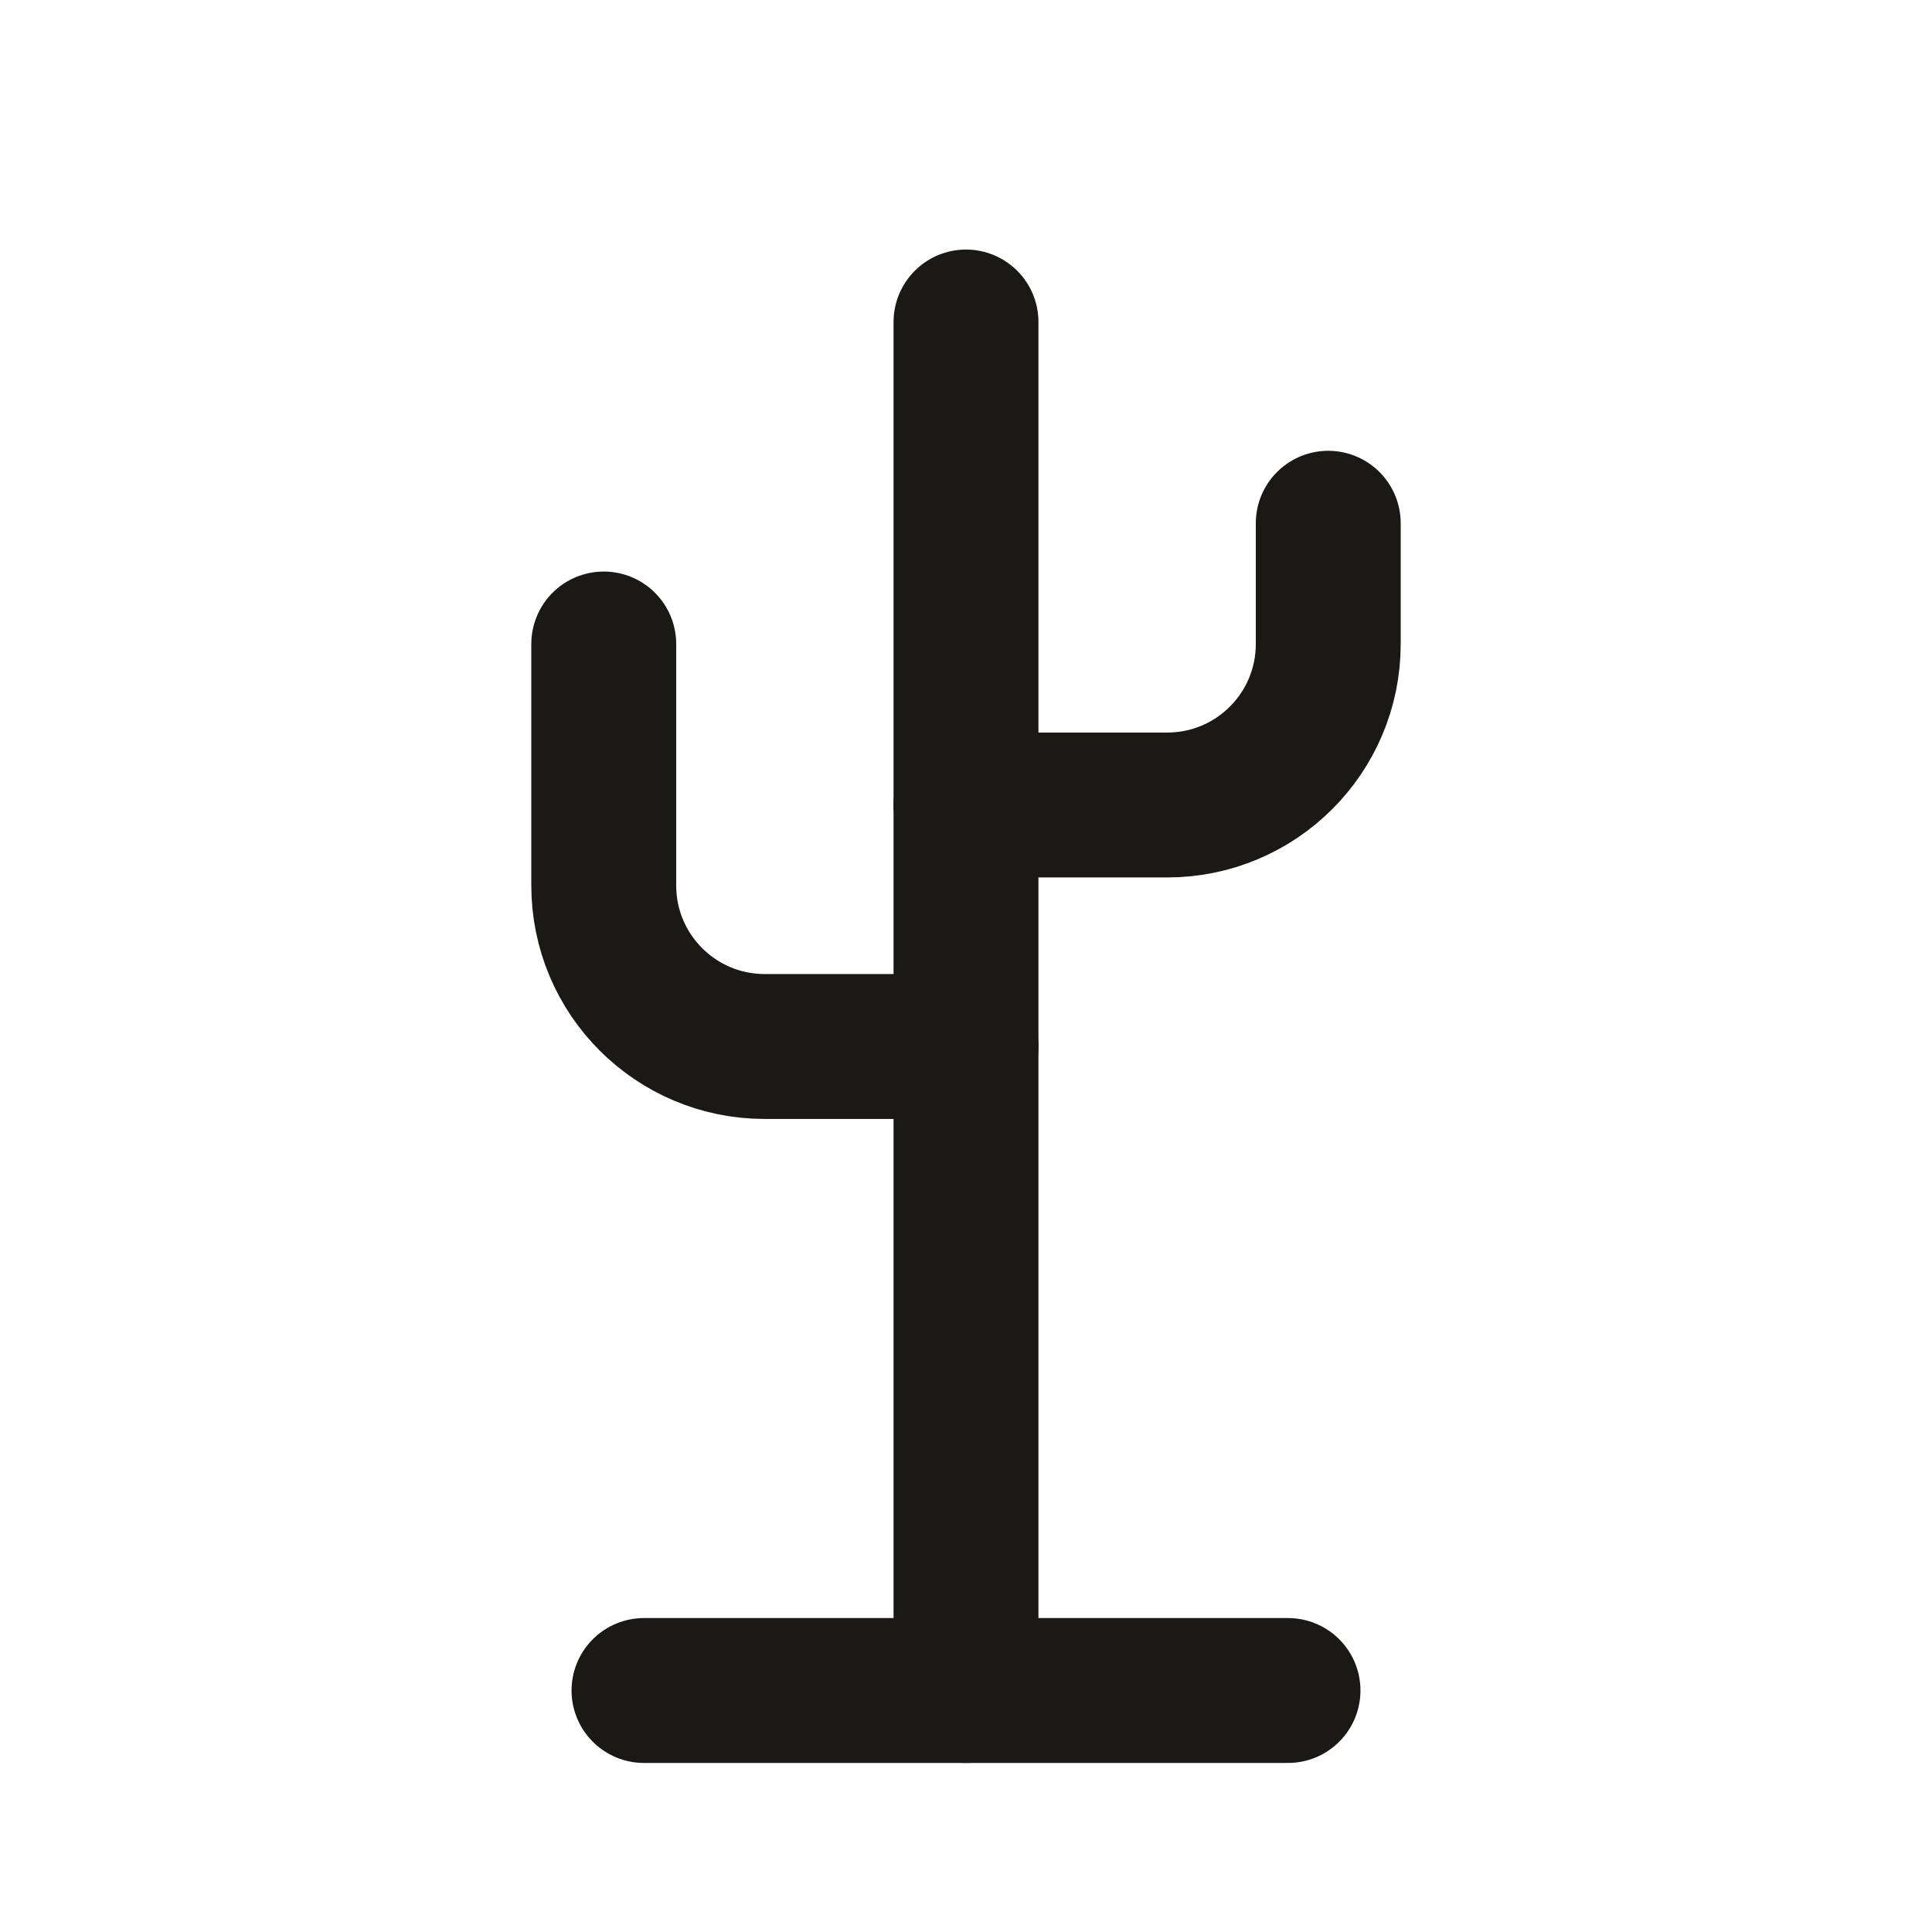
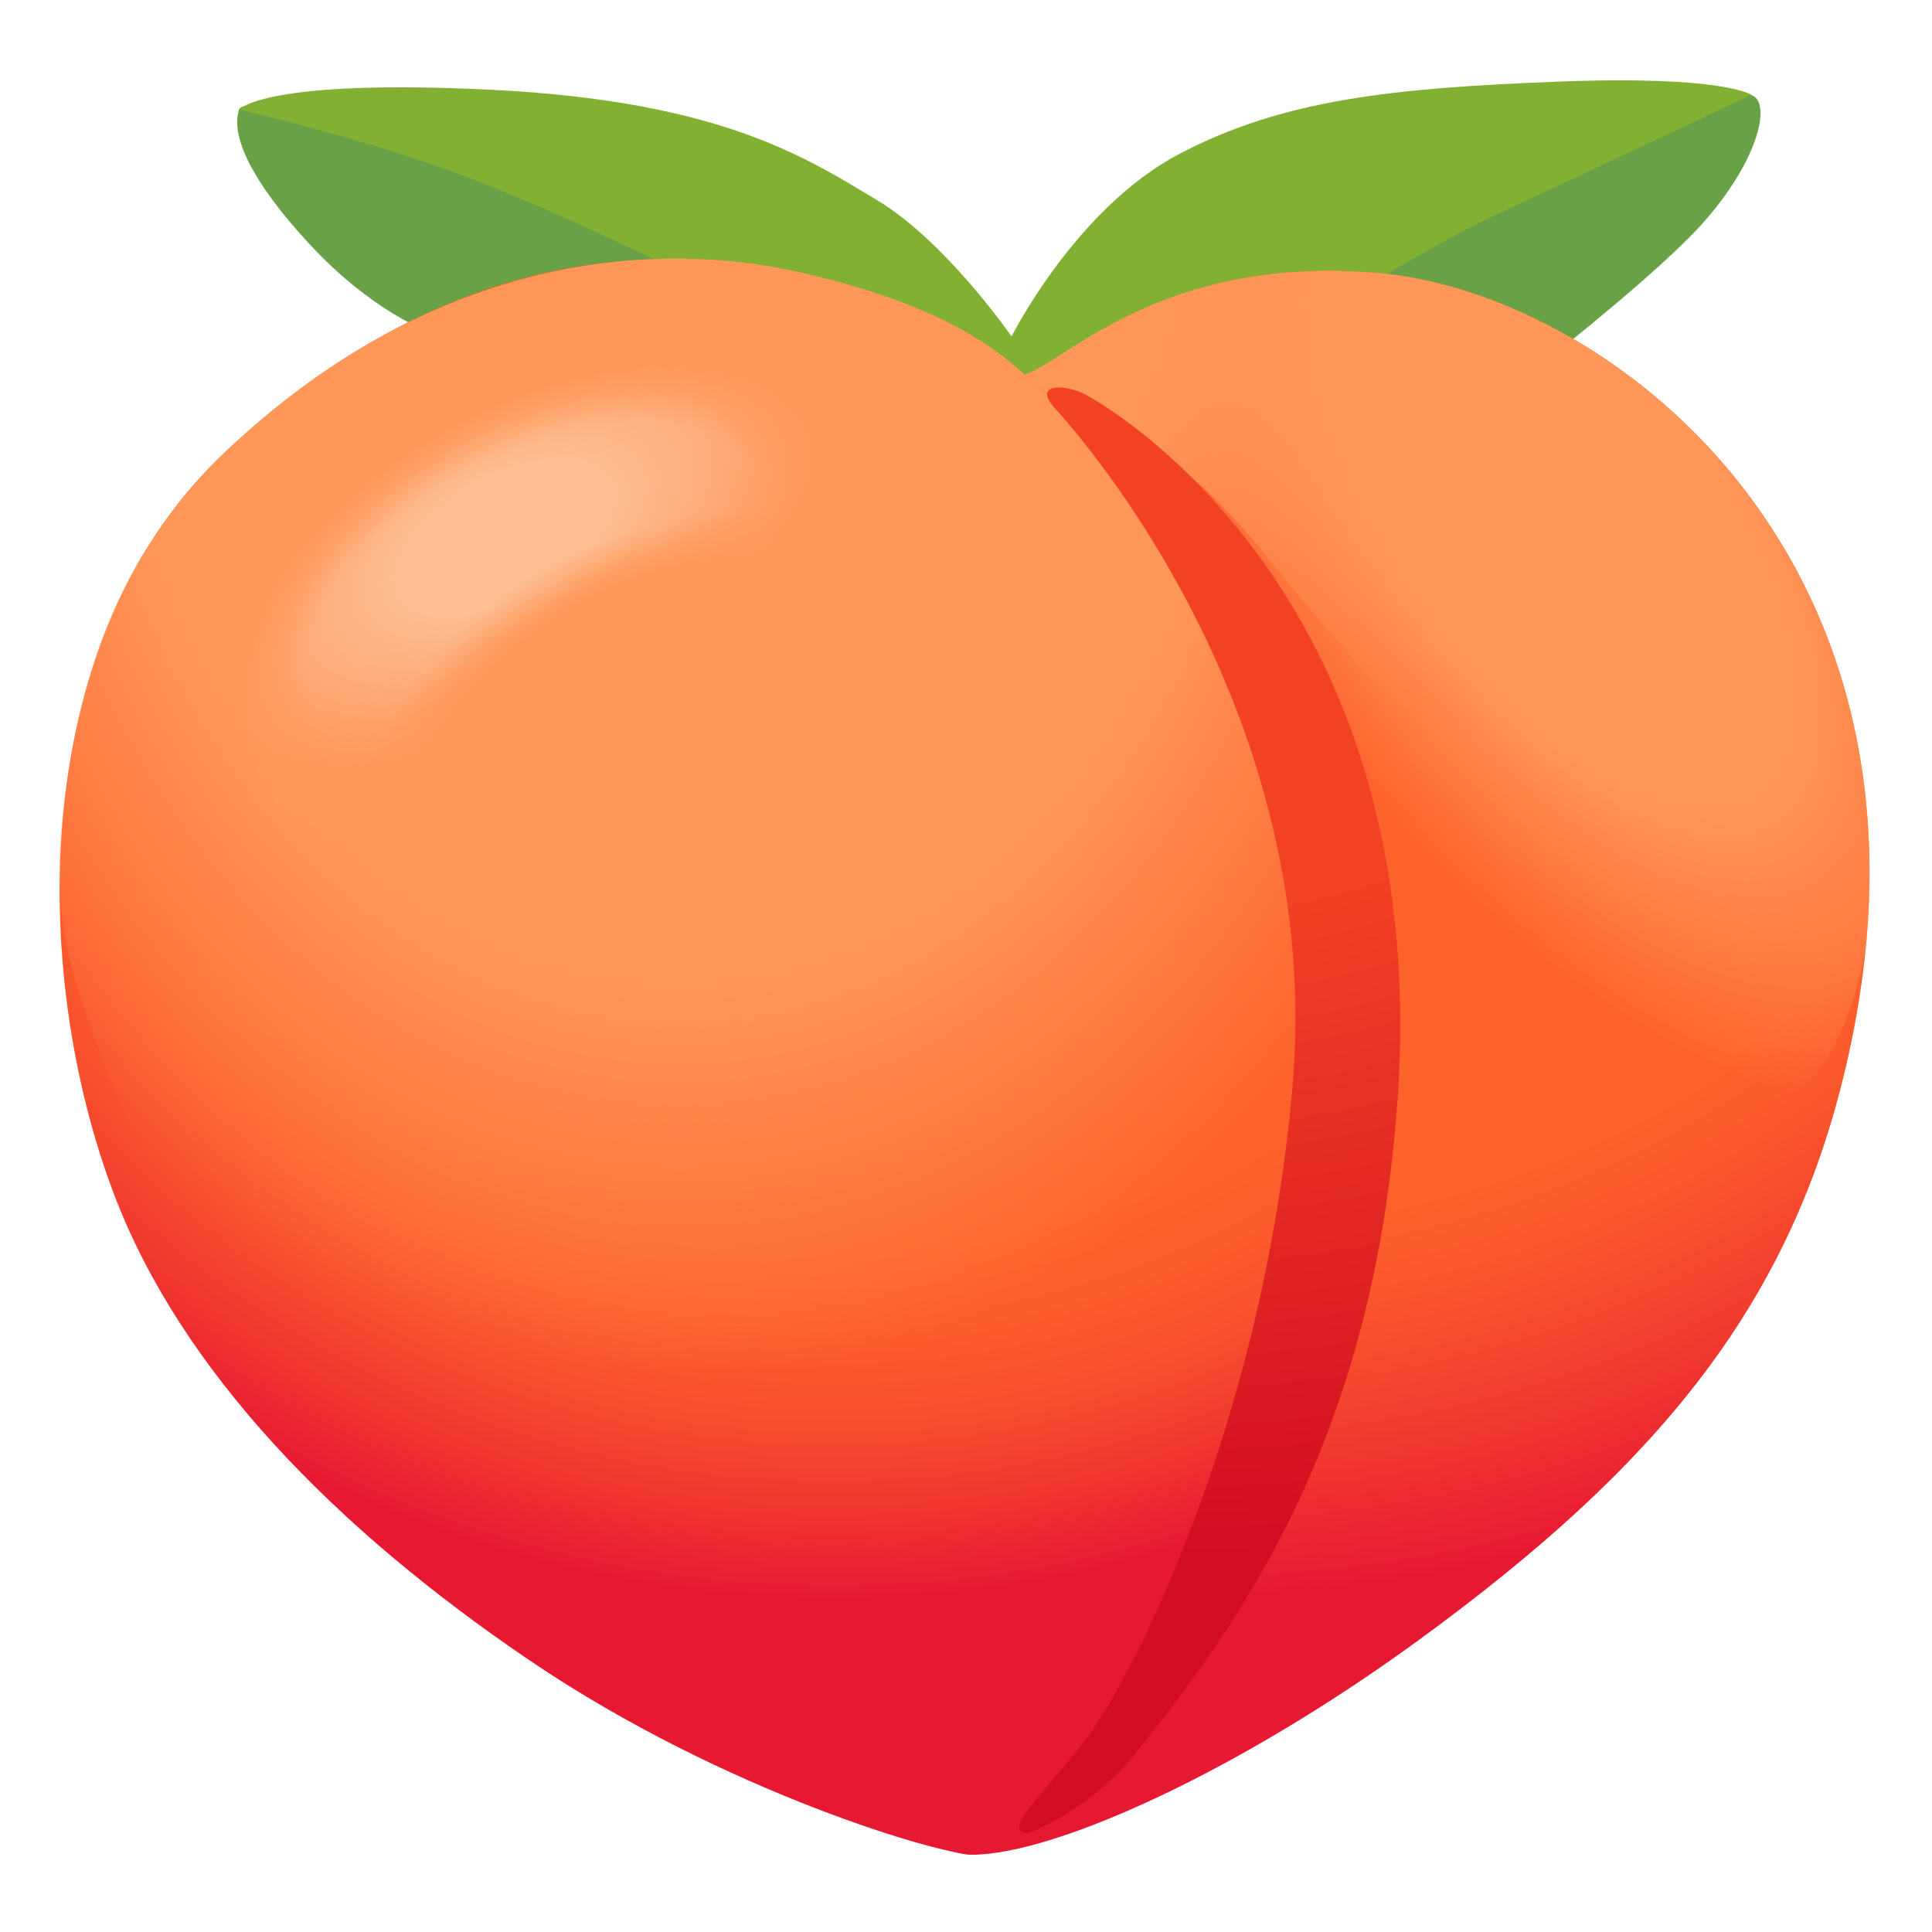
- <svg xmlns="http://www.w3.org/2000/svg" viewBox="0 0 24 24" fill="none" stroke="#1a1916" stroke-width="1.8" stroke-linecap="round" stroke-linejoin="round">
-   <style>@media (prefers-color-scheme: dark) { svg { stroke: #ecebe5; } }</style>
-   <path d="M12 21V4" />
-   <path d="M12 13h-2.5a2 2 0 0 1-2-2V8" />
-   <path d="M12 10h2.5a2 2 0 0 0 2-2V6.5" />
-   <path d="M8 21h8" />
+ <svg xmlns="http://www.w3.org/2000/svg" version="1.1" id="Layer_2" viewBox="0 0 128 128" style="enable-background:new 0 0 128 128;" xml:space="preserve">
+   <g>
+     <path style="fill:#69A246;" d="M101.98,24.25c0,0,6.37-4.95,9.91-8.49c4.36-4.36,5.66-8.93,4.14-9.47   c-1.52-0.54-7.41,0.54-7.41,0.54l-17.64,8.6l-4.47,6.64L101.98,24.25z" />
+     <path style="fill:#69A246;" d="M28.36,21.96c0,0-3.7-1.31-7.84-5.77c-4.04-4.36-5.23-7.3-4.68-8.93   c0.54-1.63,20.69,4.36,20.69,4.36l13.4,5.99l3.48,7.19L28.36,21.96z" />
+     <path style="fill:#82B032;" d="M67.02,22.29c0,0,4.25-8.49,11.11-12.09s14.05-4.36,25.05-4.79s12.85,0.87,12.85,0.87   s-8.28,3.92-16.23,7.62s-14.38,8.6-14.38,8.6L68.44,35.36L45.35,18.15c0,0-8.06-4.03-14.7-6.53S15.84,7.26,15.84,7.26   s1.61-2.06,16.77-1.31c15.25,0.76,20.91,4.57,25.48,7.3S67.02,22.29,67.02,22.29z" />
+     <radialGradient id="SVGID_1_" cx="79.058" cy="16.909" r="88.809" gradientUnits="userSpaceOnUse">
+       <stop offset="0.719" style="stop-color:#FE622B" />
+       <stop offset="0.78" style="stop-color:#FB582C" />
+       <stop offset="0.886" style="stop-color:#F23D2F" />
+       <stop offset="1" style="stop-color:#E71932" />
+     </radialGradient>
+     <path style="fill:url(#SVGID_1_);" d="M68.22,24.69c2.5-0.22,7.98-7.82,22.95-6.61c14.97,1.2,37.81,18.2,31.66,50.08   c-3.34,17.34-12.36,28.52-29.03,40.64c-11.78,8.56-23.77,14-29.31,14.08c-4.99,0.08-11.87-10.84-11.87-10.84L68.22,24.69z" />
+     <radialGradient id="SVGID_2_" cx="102.96" cy="33.821" r="28.35" gradientTransform="matrix(-0.8071 0.5904 -1.2855 -1.7574 229.5386 32.4711)" gradientUnits="userSpaceOnUse">
+       <stop offset="0.371" style="stop-color:#FF9759" />
+       <stop offset="0.747" style="stop-color:#FF9759;stop-opacity:0" />
+     </radialGradient>
+     <path style="fill:url(#SVGID_2_);" d="M68.22,24.69c2.5-0.22,7.98-7.82,22.95-6.61c14.04,1.13,34.99,16.14,32.49,44.28   c-0.17,1.88-2.09,9.95-5.88,10.35C99.3,74.69,90.46,52.07,85.7,46.11C76.6,34.74,68.22,24.69,68.22,24.69z" />
+     <radialGradient id="SVGID_3_" cx="53.531" cy="15.482" r="50.699" gradientUnits="userSpaceOnUse">
+       <stop offset="0.481" style="stop-color:#FF9759" />
+       <stop offset="1" style="stop-color:#FF9759;stop-opacity:0" />
+     </radialGradient>
+     <path style="fill:url(#SVGID_3_);" d="M67.53,24.89c2.5-0.22,8.67-8.02,23.64-6.82c11.37,0.91,27.26,10.93,31.58,29.65   c1.01,4.4-4.78,9.44-8.55,10.09c-11.52,1.99-25.3-14.74-30.07-20.7c-6.47-8.09-11.74-9.86-14.47-10.78   C68.56,25.95,67.53,24.89,67.53,24.89z" />
+     <radialGradient id="SVGID_4_" cx="55.211" cy="29.084" r="76.871" gradientUnits="userSpaceOnUse">
+       <stop offset="0.701" style="stop-color:#FE622B" />
+       <stop offset="0.766" style="stop-color:#FD5D2B" />
+       <stop offset="0.84" style="stop-color:#F8502D" />
+       <stop offset="0.917" style="stop-color:#F1392F" />
+       <stop offset="0.998" style="stop-color:#E71A32" />
+       <stop offset="0.999" style="stop-color:#E71932" />
+     </radialGradient>
+     <path style="fill:url(#SVGID_4_);" d="M88.38,66.94l-2.19,23.04l-9.53,21.65l-7.95,9.73c0,0-2.27,1.42-4.21,1.51   c-1.95,0.08-16.45-4.09-29.36-12.83S11.98,90.83,7.53,79.06c-5.56-14.7-5.76-36.95,7.55-49.26S41.5,15.7,52.62,18.08   s14.5,6.16,16.69,7.95s11.52,13.11,11.52,13.11l7.35,18.87L88.38,66.94z" />
+     <radialGradient id="SVGID_5_" cx="44.682" cy="18.368" r="73.082" gradientTransform="matrix(0.0177 0.9998 -0.7963 0.0141 58.5166 -26.5656)" gradientUnits="userSpaceOnUse">
+       <stop offset="0.638" style="stop-color:#FF9759" />
+       <stop offset="1" style="stop-color:#FF9759;stop-opacity:0" />
+     </radialGradient>
+     <path style="fill:url(#SVGID_5_);" d="M56.83,95.2c-24.2,3-44.92-11.51-49.37-23.28C4.38,63.79,3.02,60.48,4.6,50.68   c1.28-7.9,4.25-14.99,10.47-20.88c12.41-11.75,26.57-14.39,38.15-11.71c11.08,2.56,13.89,6.15,16.07,7.94s11.52,13.11,11.52,13.11   l7.35,18.87C88.18,58.01,89.68,91.13,56.83,95.2z" />
+     <radialGradient id="SVGID_6_" cx="77.948" cy="17.422" r="85.745" gradientUnits="userSpaceOnUse">
+       <stop offset="0.499" style="stop-color:#F34124" />
+       <stop offset="0.999" style="stop-color:#D10D22" />
+     </radialGradient>
+     <path style="fill:url(#SVGID_6_);" d="M67.91,121.45c0.43,0.12,4.58-1.88,7.19-5.13c7.01-8.75,15.91-20.91,17.49-43.44   c2.37-33.8-19.57-46.25-20.9-46.85c-1.33-0.59-3.26-0.59-1.78,1.04c1.48,1.63,17.94,20.01,15.71,45.07   c-1.99,22.42-10.82,39.58-13.94,43.44C68.58,119.43,66.66,121.09,67.91,121.45z" />
+     <g>
+       <g>
+         <radialGradient id="SVGID_7_" cx="33.436" cy="35.616" r="23.33" gradientTransform="matrix(0.8812 -0.4727 0.2402 0.4479 -4.585 35.4681)" gradientUnits="userSpaceOnUse">
+           <stop offset="0.345" style="stop-color:#FEBD92" />
+           <stop offset="1" style="stop-color:#FEBD92;stop-opacity:0" />
+         </radialGradient>
+         <path style="fill:url(#SVGID_7_);" d="M28.31,50.94c0,0-3.16,7.63-9.52,2.6c-3.46-2.74-3.23-9.81,0.14-15.71     c4.12-7.24,11.89-12.22,22.26-13.63c9.26-1.26,15.55,1.37,16.7,6.83c1.4,6.6-4.47,6.33-4.47,6.33     C36.95,36.84,30.72,45.46,28.31,50.94z" />
+       </g>
+       <radialGradient id="SVGID_8_" cx="40.626" cy="50.686" r="19.811" gradientTransform="matrix(0.9695 -0.5798 0.4027 0.6582 -16.1877 41.227)" gradientUnits="userSpaceOnUse">
+         <stop offset="0.799" style="stop-color:#FF9759" />
+         <stop offset="1" style="stop-color:#FF9759;stop-opacity:0" />
+       </radialGradient>
+       <path style="fill:url(#SVGID_8_);" d="M23.62,57.97c-0.64-7.23,3.9-15.39,11.49-20.01c7.8-4.75,17.51-5.37,24.99-1.66L23.62,57.97    z" />
+       <g>
+         <radialGradient id="SVGID_9_" cx="35.598" cy="39.581" r="22.277" gradientTransform="matrix(0.8689 -0.4949 0.2885 0.5066 -6.7544 37.1489)" gradientUnits="userSpaceOnUse">
+           <stop offset="0.745" style="stop-color:#FF9759;stop-opacity:0" />
+           <stop offset="0.974" style="stop-color:#FF9759" />
+         </radialGradient>
+         <path style="fill:url(#SVGID_9_);" d="M28.31,50.94c0,0-3.16,7.63-9.52,2.6c-3.46-2.74-3.23-9.81,0.14-15.71     c4.12-7.24,11.89-12.22,22.26-13.63c9.26-1.26,15.55,1.37,16.7,6.83c1.4,6.6-4.47,6.33-4.47,6.33     C36.95,36.84,30.72,45.46,28.31,50.94z" />
+       </g>
+     </g>
+   </g>
</svg>
